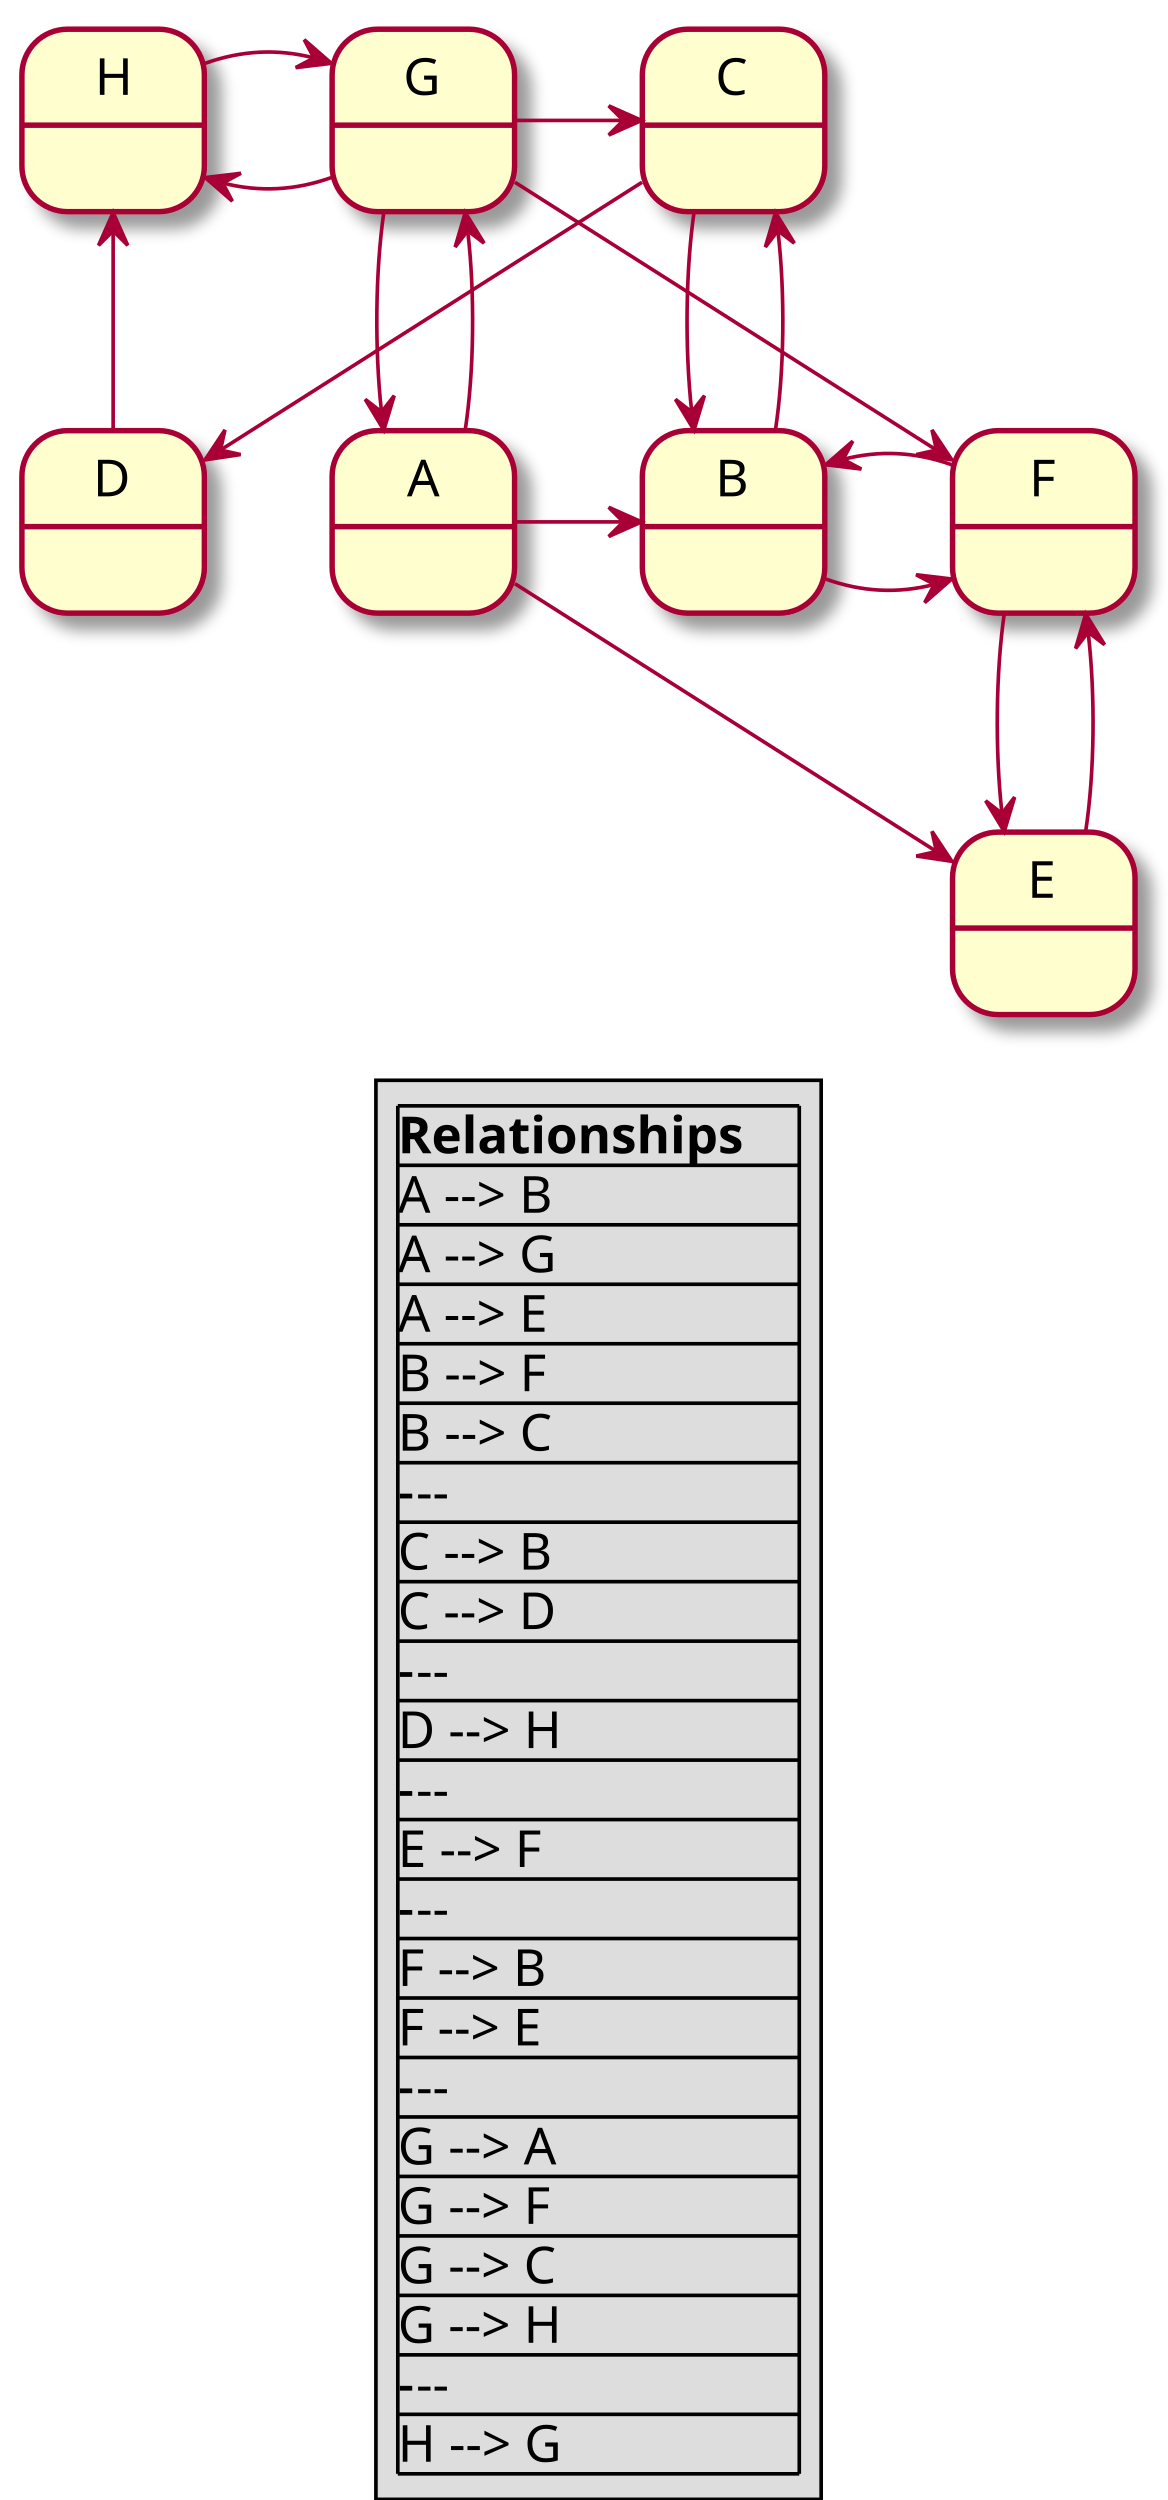
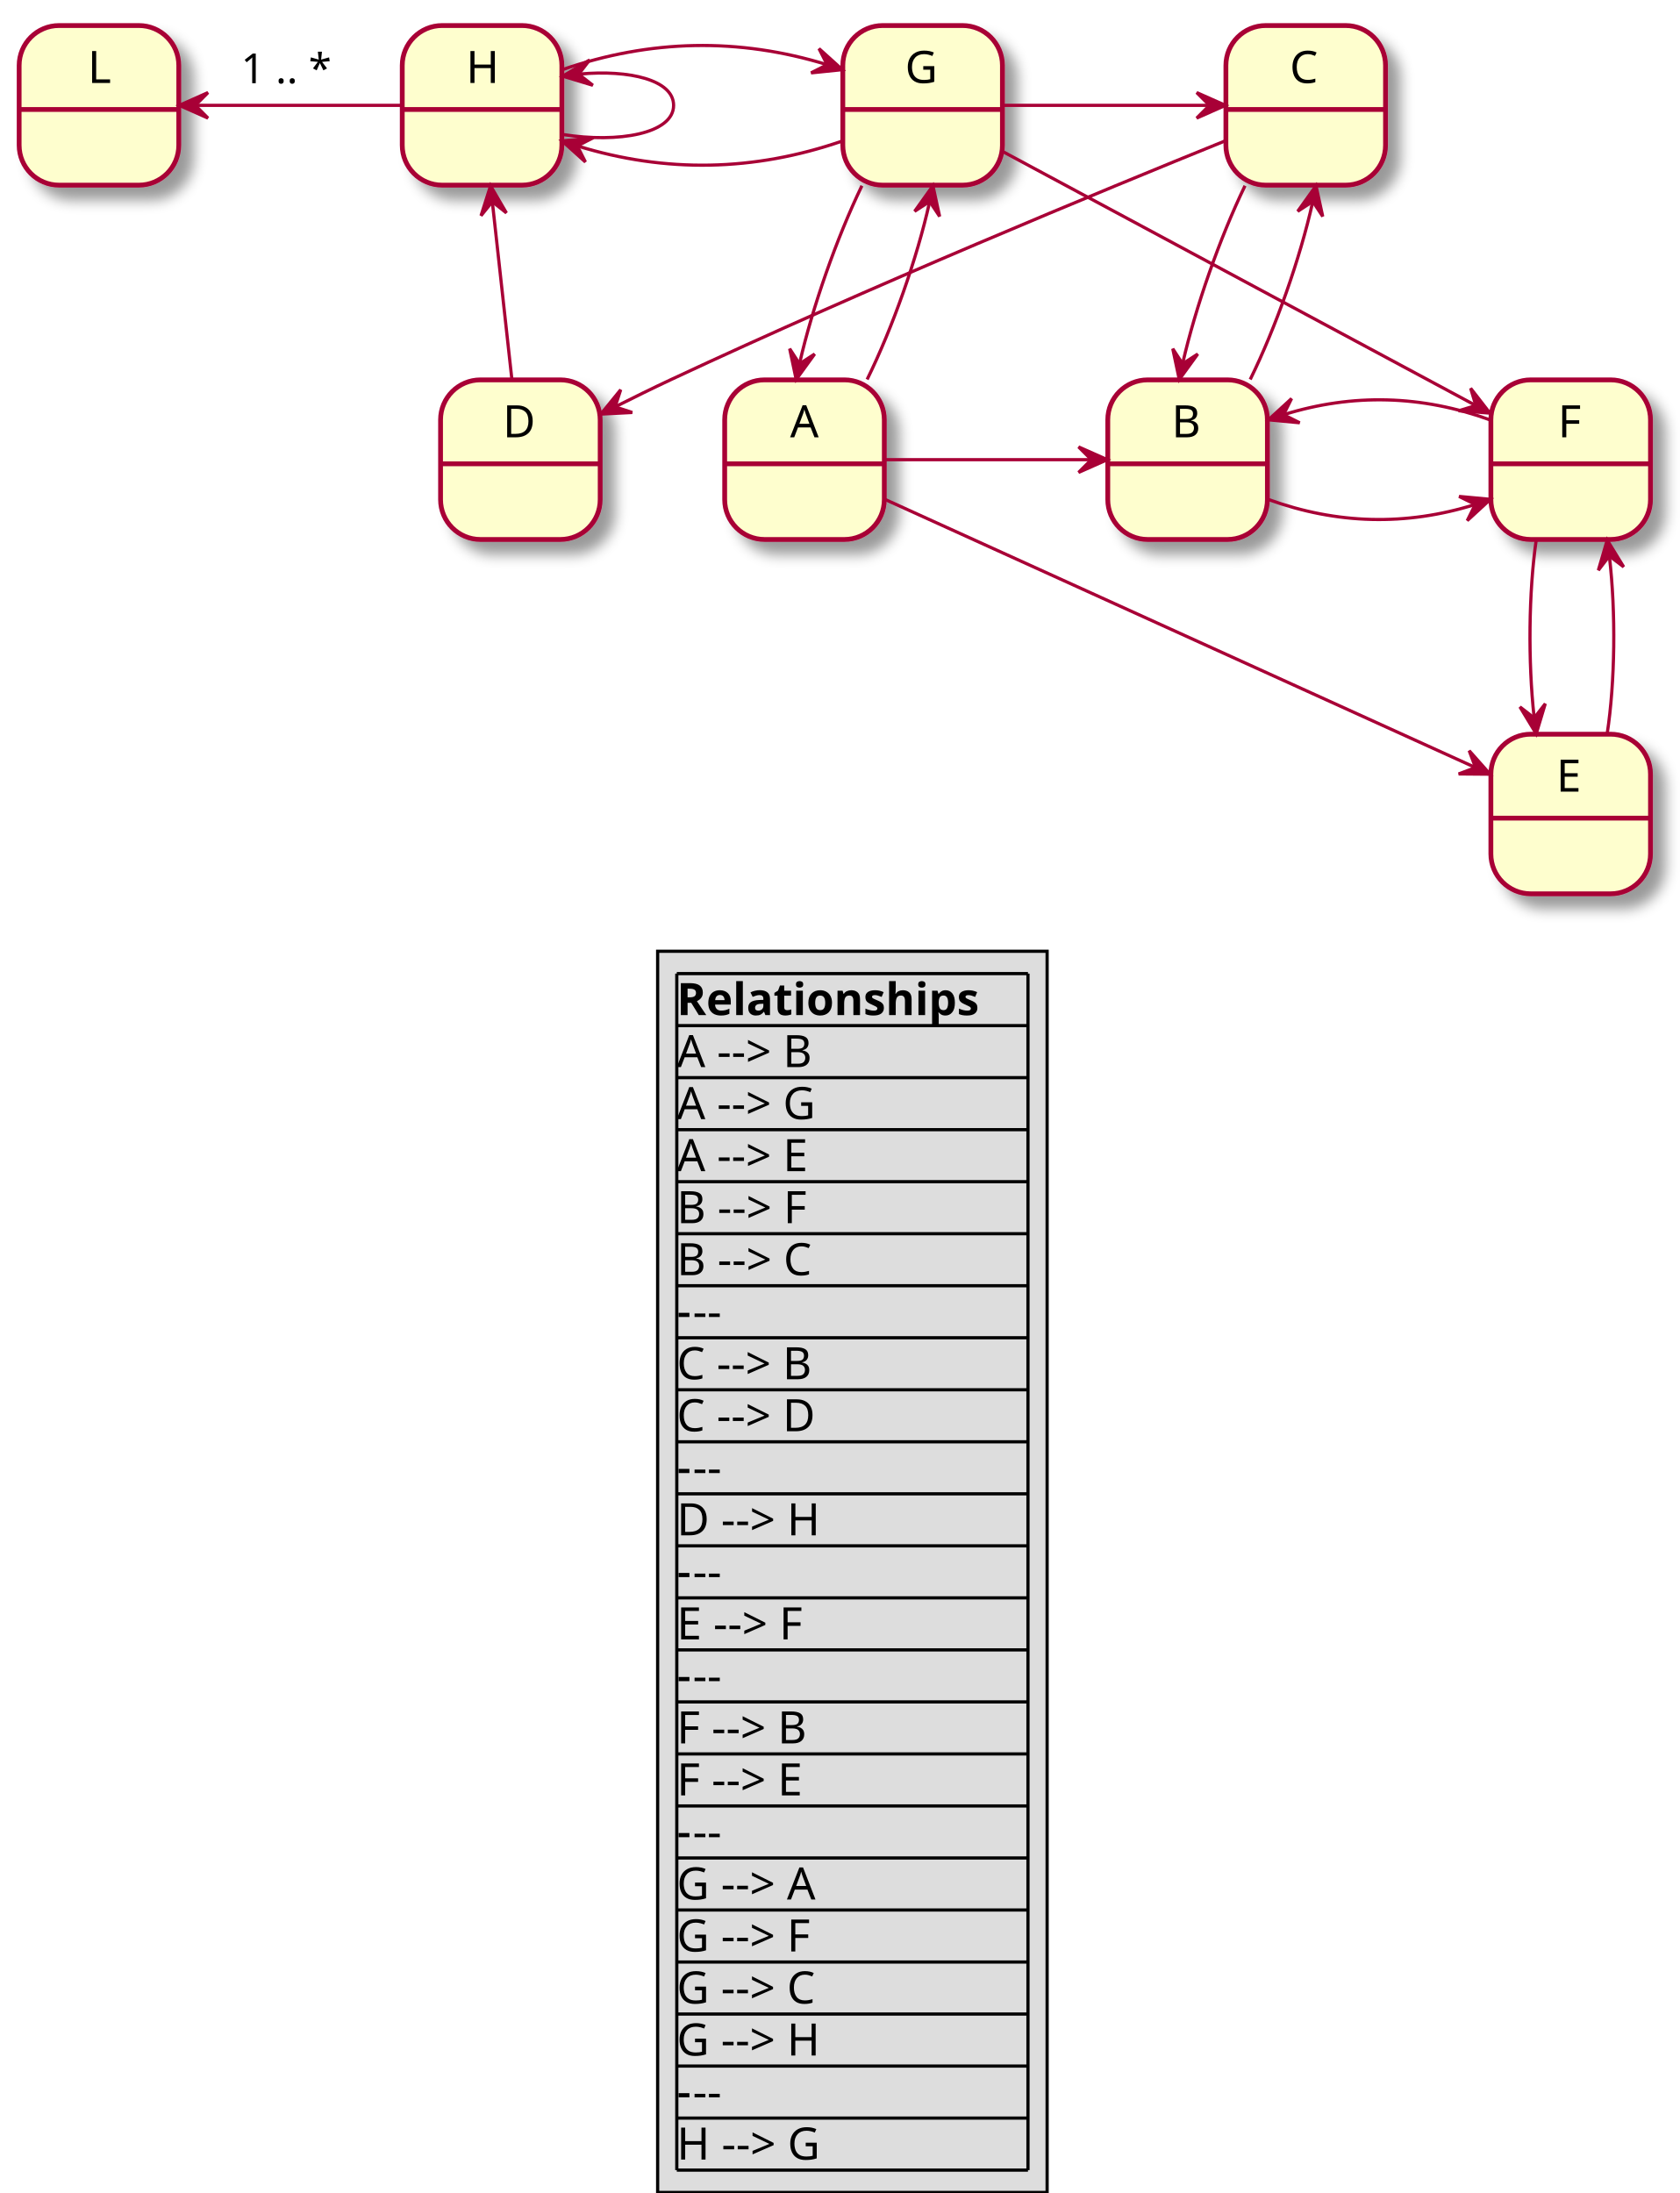
- <svg xmlns="http://www.w3.org/2000/svg" height="685px" style="width:320px;height:685px;" version="1.1" viewBox="0 0 320 685" width="320px">
+ <svg xmlns="http://www.w3.org/2000/svg" height="687px" style="width:526px;height:687px;" version="1.1" viewBox="0 0 526 687" width="526px">
  <defs>
-     <filter height="300%" id="f8ykavu" width="300%" x="-1" y="-1">
+     <filter height="300%" id="fs95ii6" width="300%" x="-1" y="-1">
      <feGaussianBlur result="blurOut" stdDeviation="2.0" />
      <feColorMatrix in="blurOut" result="blurOut2" type="matrix" values="0 0 0 0 0 0 0 0 0 0 0 0 0 0 0 0 0 0 .4 0" />
      <feOffset dx="4.0" dy="4.0" in="blurOut2" result="blurOut3" />
      <feBlend in="SourceGraphic" in2="blurOut3" mode="normal" />
    </filter>
  </defs>
  <g>
-     <rect fill="#FEFECE" filter="url(#f8ykavu)" height="50" rx="12.5" ry="12.5" style="stroke: #A80036; stroke-width: 1.5;" width="50" x="91" y="118" />
-     <line style="stroke: #A80036; stroke-width: 1.5;" x1="91" x2="141" y1="144.297" y2="144.297" />
-     <text fill="#000000" font-family="sans-serif" font-size="14" lengthAdjust="spacingAndGlyphs" textLength="9" x="111.5" y="135.995">A</text>
-     <rect fill="#FEFECE" filter="url(#f8ykavu)" height="50" rx="12.5" ry="12.5" style="stroke: #A80036; stroke-width: 1.5;" width="50" x="176" y="118" />
-     <line style="stroke: #A80036; stroke-width: 1.5;" x1="176" x2="226" y1="144.297" y2="144.297" />
-     <text fill="#000000" font-family="sans-serif" font-size="14" lengthAdjust="spacingAndGlyphs" textLength="10" x="196" y="135.995">B</text>
-     <rect fill="#FEFECE" filter="url(#f8ykavu)" height="50" rx="12.5" ry="12.5" style="stroke: #A80036; stroke-width: 1.5;" width="50" x="176" y="8" />
-     <line style="stroke: #A80036; stroke-width: 1.5;" x1="176" x2="226" y1="34.297" y2="34.297" />
-     <text fill="#000000" font-family="sans-serif" font-size="14" lengthAdjust="spacingAndGlyphs" textLength="10" x="196" y="25.995">C</text>
-     <rect fill="#FEFECE" filter="url(#f8ykavu)" height="50" rx="12.5" ry="12.5" style="stroke: #A80036; stroke-width: 1.5;" width="50" x="6" y="118" />
-     <line style="stroke: #A80036; stroke-width: 1.5;" x1="6" x2="56" y1="144.297" y2="144.297" />
-     <text fill="#000000" font-family="sans-serif" font-size="14" lengthAdjust="spacingAndGlyphs" textLength="11" x="25.5" y="135.995">D</text>
-     <rect fill="#FEFECE" filter="url(#f8ykavu)" height="50" rx="12.5" ry="12.5" style="stroke: #A80036; stroke-width: 1.5;" width="50" x="261" y="228" />
-     <line style="stroke: #A80036; stroke-width: 1.5;" x1="261" x2="311" y1="254.297" y2="254.297" />
-     <text fill="#000000" font-family="sans-serif" font-size="14" lengthAdjust="spacingAndGlyphs" textLength="9" x="281.5" y="245.995">E</text>
-     <rect fill="#FEFECE" filter="url(#f8ykavu)" height="50" rx="12.5" ry="12.5" style="stroke: #A80036; stroke-width: 1.5;" width="50" x="261" y="118" />
-     <line style="stroke: #A80036; stroke-width: 1.5;" x1="261" x2="311" y1="144.297" y2="144.297" />
-     <text fill="#000000" font-family="sans-serif" font-size="14" lengthAdjust="spacingAndGlyphs" textLength="8" x="282" y="135.995">F</text>
-     <rect fill="#FEFECE" filter="url(#f8ykavu)" height="50" rx="12.5" ry="12.5" style="stroke: #A80036; stroke-width: 1.5;" width="50" x="91" y="8" />
-     <line style="stroke: #A80036; stroke-width: 1.5;" x1="91" x2="141" y1="34.297" y2="34.297" />
-     <text fill="#000000" font-family="sans-serif" font-size="14" lengthAdjust="spacingAndGlyphs" textLength="11" x="110.5" y="25.995">G</text>
-     <rect fill="#FEFECE" filter="url(#f8ykavu)" height="50" rx="12.5" ry="12.5" style="stroke: #A80036; stroke-width: 1.5;" width="50" x="6" y="8" />
+     <rect fill="#FEFECE" filter="url(#fs95ii6)" height="50" rx="12.5" ry="12.5" style="stroke: #A80036; stroke-width: 1.5;" width="50" x="227" y="119" />
+     <line style="stroke: #A80036; stroke-width: 1.5;" x1="227" x2="277" y1="145.297" y2="145.297" />
+     <text fill="#000000" font-family="sans-serif" font-size="14" lengthAdjust="spacingAndGlyphs" textLength="9" x="247.5" y="136.995">A</text>
+     <rect fill="#FEFECE" filter="url(#fs95ii6)" height="50" rx="12.5" ry="12.5" style="stroke: #A80036; stroke-width: 1.5;" width="50" x="347" y="119" />
+     <line style="stroke: #A80036; stroke-width: 1.5;" x1="347" x2="397" y1="145.297" y2="145.297" />
+     <text fill="#000000" font-family="sans-serif" font-size="14" lengthAdjust="spacingAndGlyphs" textLength="10" x="367" y="136.995">B</text>
+     <rect fill="#FEFECE" filter="url(#fs95ii6)" height="50" rx="12.5" ry="12.5" style="stroke: #A80036; stroke-width: 1.5;" width="50" x="384" y="8" />
+     <line style="stroke: #A80036; stroke-width: 1.5;" x1="384" x2="434" y1="34.297" y2="34.297" />
+     <text fill="#000000" font-family="sans-serif" font-size="14" lengthAdjust="spacingAndGlyphs" textLength="10" x="404" y="25.995">C</text>
+     <rect fill="#FEFECE" filter="url(#fs95ii6)" height="50" rx="12.5" ry="12.5" style="stroke: #A80036; stroke-width: 1.5;" width="50" x="138" y="119" />
+     <line style="stroke: #A80036; stroke-width: 1.5;" x1="138" x2="188" y1="145.297" y2="145.297" />
+     <text fill="#000000" font-family="sans-serif" font-size="14" lengthAdjust="spacingAndGlyphs" textLength="11" x="157.5" y="136.995">D</text>
+     <rect fill="#FEFECE" filter="url(#fs95ii6)" height="50" rx="12.5" ry="12.5" style="stroke: #A80036; stroke-width: 1.5;" width="50" x="467" y="230" />
+     <line style="stroke: #A80036; stroke-width: 1.5;" x1="467" x2="517" y1="256.297" y2="256.297" />
+     <text fill="#000000" font-family="sans-serif" font-size="14" lengthAdjust="spacingAndGlyphs" textLength="9" x="487.5" y="247.995">E</text>
+     <rect fill="#FEFECE" filter="url(#fs95ii6)" height="50" rx="12.5" ry="12.5" style="stroke: #A80036; stroke-width: 1.5;" width="50" x="467" y="119" />
+     <line style="stroke: #A80036; stroke-width: 1.5;" x1="467" x2="517" y1="145.297" y2="145.297" />
+     <text fill="#000000" font-family="sans-serif" font-size="14" lengthAdjust="spacingAndGlyphs" textLength="8" x="488" y="136.995">F</text>
+     <rect fill="#FEFECE" filter="url(#fs95ii6)" height="50" rx="12.5" ry="12.5" style="stroke: #A80036; stroke-width: 1.5;" width="50" x="264" y="8" />
+     <line style="stroke: #A80036; stroke-width: 1.5;" x1="264" x2="314" y1="34.297" y2="34.297" />
+     <text fill="#000000" font-family="sans-serif" font-size="14" lengthAdjust="spacingAndGlyphs" textLength="11" x="283.5" y="25.995">G</text>
+     <rect fill="#FEFECE" filter="url(#fs95ii6)" height="50" rx="12.5" ry="12.5" style="stroke: #A80036; stroke-width: 1.5;" width="50" x="126" y="8" />
+     <line style="stroke: #A80036; stroke-width: 1.5;" x1="126" x2="176" y1="34.297" y2="34.297" />
+     <text fill="#000000" font-family="sans-serif" font-size="14" lengthAdjust="spacingAndGlyphs" textLength="10" x="146" y="25.995">H</text>
+     <rect fill="#FEFECE" filter="url(#fs95ii6)" height="50" rx="12.5" ry="12.5" style="stroke: #A80036; stroke-width: 1.5;" width="50" x="6" y="8" />
    <line style="stroke: #A80036; stroke-width: 1.5;" x1="6" x2="56" y1="34.297" y2="34.297" />
-     <text fill="#000000" font-family="sans-serif" font-size="14" lengthAdjust="spacingAndGlyphs" textLength="10" x="26" y="25.995">H</text>
-     <path d="M141.234,143 C151.042,143 160.85,143 170.658,143 " fill="none" style="stroke: #A80036; stroke-width: 1.0;" />
-     <polygon fill="#A80036" points="175.786,143,166.786,139,170.786,143,166.786,147,175.786,143" style="stroke: #A80036; stroke-width: 1.0;" />
-     <path d="M127.469,117.844 C129.919,101.742 130.153,80.479 128.168,63.395 " fill="none" style="stroke: #A80036; stroke-width: 1.0;" />
-     <polygon fill="#A80036" points="127.481,58.237,124.707,67.687,128.143,63.193,132.637,66.629,127.481,58.237" style="stroke: #A80036; stroke-width: 1.0;" />
-     <path d="M105.157,58.237 C102.849,74.357 102.636,95.621 104.517,112.691 " fill="none" style="stroke: #A80036; stroke-width: 1.0;" />
-     <polygon fill="#A80036" points="105.168,117.844,108.011,108.414,104.543,112.883,100.074,109.415,105.168,117.844" style="stroke: #A80036; stroke-width: 1.0;" />
-     <path d="M141.084,159.936 C171.844,179.478 223.904,212.551 256.539,233.283 " fill="none" style="stroke: #A80036; stroke-width: 1.0;" />
-     <polygon fill="#A80036" points="260.813,235.999,255.362,227.796,256.593,233.317,251.071,234.549,260.813,235.999" style="stroke: #A80036; stroke-width: 1.0;" />
-     <path d="M226.234,158.656 C236.132,162.203 246.03,162.7 255.928,160.147 " fill="none" style="stroke: #A80036; stroke-width: 1.0;" />
-     <polygon fill="#A80036" points="260.786,158.648,251.007,157.477,256.008,160.121,253.364,165.122,260.786,158.648" style="stroke: #A80036; stroke-width: 1.0;" />
-     <path d="M260.786,127.352 C250.889,123.8 240.991,123.298 231.093,125.848 " fill="none" style="stroke: #A80036; stroke-width: 1.0;" />
-     <polygon fill="#A80036" points="226.234,127.344,236.013,128.518,231.013,125.873,233.658,120.873,226.234,127.344" style="stroke: #A80036; stroke-width: 1.0;" />
-     <path d="M212.469,117.844 C214.919,101.742 215.153,80.479 213.168,63.395 " fill="none" style="stroke: #A80036; stroke-width: 1.0;" />
-     <polygon fill="#A80036" points="212.481,58.237,209.707,67.687,213.143,63.193,217.637,66.629,212.481,58.237" style="stroke: #A80036; stroke-width: 1.0;" />
-     <path d="M190.157,58.237 C187.849,74.357 187.636,95.621 189.517,112.691 " fill="none" style="stroke: #A80036; stroke-width: 1.0;" />
-     <polygon fill="#A80036" points="190.168,117.844,193.01,108.414,189.542,112.883,185.073,109.415,190.168,117.844" style="stroke: #A80036; stroke-width: 1.0;" />
-     <path d="M175.916,49.936 C145.156,69.478 93.096,102.551 60.462,123.283 " fill="none" style="stroke: #A80036; stroke-width: 1.0;" />
-     <polygon fill="#A80036" points="56.187,125.999,65.928,124.549,60.407,123.318,61.638,117.796,56.187,125.999" style="stroke: #A80036; stroke-width: 1.0;" />
-     <path d="M31,117.844 C31,101.742 31,80.479 31,63.395 " fill="none" style="stroke: #A80036; stroke-width: 1.0;" />
-     <polygon fill="#A80036" points="31,58.237,27,67.237,31,63.237,35,67.237,31,58.237" style="stroke: #A80036; stroke-width: 1.0;" />
-     <path d="M297.469,227.844 C299.919,211.742 300.153,190.478 298.168,173.395 " fill="none" style="stroke: #A80036; stroke-width: 1.0;" />
-     <polygon fill="#A80036" points="297.481,168.237,294.707,177.687,298.142,173.193,302.637,176.629,297.481,168.237" style="stroke: #A80036; stroke-width: 1.0;" />
-     <path d="M275.157,168.237 C272.849,184.357 272.636,205.621 274.517,222.691 " fill="none" style="stroke: #A80036; stroke-width: 1.0;" />
-     <polygon fill="#A80036" points="275.168,227.844,278.008,218.413,274.541,222.883,270.071,219.416,275.168,227.844" style="stroke: #A80036; stroke-width: 1.0;" />
-     <path d="M141.084,49.936 C171.844,69.478 223.904,102.551 256.539,123.283 " fill="none" style="stroke: #A80036; stroke-width: 1.0;" />
-     <polygon fill="#A80036" points="260.813,125.999,255.362,117.796,256.593,123.317,251.072,124.548,260.813,125.999" style="stroke: #A80036; stroke-width: 1.0;" />
-     <path d="M141.234,33 C151.042,33 160.85,33 170.658,33 " fill="none" style="stroke: #A80036; stroke-width: 1.0;" />
-     <polygon fill="#A80036" points="175.786,33,166.786,29,170.786,33,166.786,37,175.786,33" style="stroke: #A80036; stroke-width: 1.0;" />
-     <path d="M61.093,50.152 C70.991,52.702 80.889,52.2 90.786,48.648 " fill="none" style="stroke: #A80036; stroke-width: 1.0;" />
-     <polygon fill="#A80036" points="56.234,48.656,63.658,55.128,61.013,50.128,66.013,47.483,56.234,48.656" style="stroke: #A80036; stroke-width: 1.0;" />
-     <path d="M56.234,17.344 C66.132,13.797 76.03,13.3 85.927,15.853 " fill="none" style="stroke: #A80036; stroke-width: 1.0;" />
-     <polygon fill="#A80036" points="90.786,17.352,83.365,10.877,86.009,15.878,81.007,18.521,90.786,17.352" style="stroke: #A80036; stroke-width: 1.0;" />
-     <polygon fill="#DDDDDD" points="103,296,103,684.828,225,684.828,225,296,103,296" style="stroke: #000000; stroke-width: 1.0;" />
-     <text fill="#000000" font-family="sans-serif" font-size="14" font-weight="bold" lengthAdjust="spacingAndGlyphs" textLength="105" x="109" y="315.995">Relationships</text>
-     <text fill="#000000" font-family="sans-serif" font-size="14" lengthAdjust="spacingAndGlyphs" textLength="49" x="109" y="332.292">A --&gt; B</text>
-     <text fill="#000000" font-family="sans-serif" font-size="14" lengthAdjust="spacingAndGlyphs" textLength="50" x="109" y="348.589">A --&gt; G</text>
-     <text fill="#000000" font-family="sans-serif" font-size="14" lengthAdjust="spacingAndGlyphs" textLength="48" x="109" y="364.886">A --&gt; E</text>
-     <text fill="#000000" font-family="sans-serif" font-size="14" lengthAdjust="spacingAndGlyphs" textLength="48" x="109" y="381.183">B --&gt; F</text>
-     <text fill="#000000" font-family="sans-serif" font-size="14" lengthAdjust="spacingAndGlyphs" textLength="50" x="109" y="397.479">B --&gt; C</text>
-     <text fill="#000000" font-family="sans-serif" font-size="14" lengthAdjust="spacingAndGlyphs" text-decoration="line-through" textLength="5" x="109" y="413.776">-</text>
-     <text fill="#000000" font-family="sans-serif" font-size="14" lengthAdjust="spacingAndGlyphs" textLength="10" x="114" y="413.776">--</text>
-     <text fill="#000000" font-family="sans-serif" font-size="14" lengthAdjust="spacingAndGlyphs" textLength="50" x="109" y="430.073">C --&gt; B</text>
-     <text fill="#000000" font-family="sans-serif" font-size="14" lengthAdjust="spacingAndGlyphs" textLength="51" x="109" y="446.37">C --&gt; D</text>
-     <text fill="#000000" font-family="sans-serif" font-size="14" lengthAdjust="spacingAndGlyphs" text-decoration="line-through" textLength="5" x="109" y="462.667">-</text>
-     <text fill="#000000" font-family="sans-serif" font-size="14" lengthAdjust="spacingAndGlyphs" textLength="10" x="114" y="462.667">--</text>
-     <text fill="#000000" font-family="sans-serif" font-size="14" lengthAdjust="spacingAndGlyphs" textLength="51" x="109" y="478.964">D --&gt; H</text>
-     <text fill="#000000" font-family="sans-serif" font-size="14" lengthAdjust="spacingAndGlyphs" text-decoration="line-through" textLength="5" x="109" y="495.261">-</text>
-     <text fill="#000000" font-family="sans-serif" font-size="14" lengthAdjust="spacingAndGlyphs" textLength="10" x="114" y="495.261">--</text>
-     <text fill="#000000" font-family="sans-serif" font-size="14" lengthAdjust="spacingAndGlyphs" textLength="47" x="109" y="511.558">E --&gt; F</text>
-     <text fill="#000000" font-family="sans-serif" font-size="14" lengthAdjust="spacingAndGlyphs" text-decoration="line-through" textLength="5" x="109" y="527.855">-</text>
-     <text fill="#000000" font-family="sans-serif" font-size="14" lengthAdjust="spacingAndGlyphs" textLength="10" x="114" y="527.855">--</text>
-     <text fill="#000000" font-family="sans-serif" font-size="14" lengthAdjust="spacingAndGlyphs" textLength="48" x="109" y="544.151">F --&gt; B</text>
-     <text fill="#000000" font-family="sans-serif" font-size="14" lengthAdjust="spacingAndGlyphs" textLength="47" x="109" y="560.448">F --&gt; E</text>
-     <text fill="#000000" font-family="sans-serif" font-size="14" lengthAdjust="spacingAndGlyphs" text-decoration="line-through" textLength="5" x="109" y="576.745">-</text>
-     <text fill="#000000" font-family="sans-serif" font-size="14" lengthAdjust="spacingAndGlyphs" textLength="10" x="114" y="576.745">--</text>
-     <text fill="#000000" font-family="sans-serif" font-size="14" lengthAdjust="spacingAndGlyphs" textLength="50" x="109" y="593.042">G --&gt; A</text>
-     <text fill="#000000" font-family="sans-serif" font-size="14" lengthAdjust="spacingAndGlyphs" textLength="49" x="109" y="609.339">G --&gt; F</text>
-     <text fill="#000000" font-family="sans-serif" font-size="14" lengthAdjust="spacingAndGlyphs" textLength="51" x="109" y="625.636">G --&gt; C</text>
-     <text fill="#000000" font-family="sans-serif" font-size="14" lengthAdjust="spacingAndGlyphs" textLength="51" x="109" y="641.933">G --&gt; H</text>
-     <text fill="#000000" font-family="sans-serif" font-size="14" lengthAdjust="spacingAndGlyphs" text-decoration="line-through" textLength="5" x="109" y="658.23">-</text>
-     <text fill="#000000" font-family="sans-serif" font-size="14" lengthAdjust="spacingAndGlyphs" textLength="10" x="114" y="658.23">--</text>
-     <text fill="#000000" font-family="sans-serif" font-size="14" lengthAdjust="spacingAndGlyphs" textLength="51" x="109" y="674.526">H --&gt; G</text>
-     <line style="stroke: #000000; stroke-width: 1.0;" x1="109" x2="219" y1="303" y2="303" />
-     <line style="stroke: #000000; stroke-width: 1.0;" x1="109" x2="219" y1="319.297" y2="319.297" />
-     <line style="stroke: #000000; stroke-width: 1.0;" x1="109" x2="219" y1="335.594" y2="335.594" />
-     <line style="stroke: #000000; stroke-width: 1.0;" x1="109" x2="219" y1="351.891" y2="351.891" />
-     <line style="stroke: #000000; stroke-width: 1.0;" x1="109" x2="219" y1="368.188" y2="368.188" />
-     <line style="stroke: #000000; stroke-width: 1.0;" x1="109" x2="219" y1="384.484" y2="384.484" />
-     <line style="stroke: #000000; stroke-width: 1.0;" x1="109" x2="219" y1="400.781" y2="400.781" />
-     <line style="stroke: #000000; stroke-width: 1.0;" x1="109" x2="219" y1="417.078" y2="417.078" />
-     <line style="stroke: #000000; stroke-width: 1.0;" x1="109" x2="219" y1="433.375" y2="433.375" />
-     <line style="stroke: #000000; stroke-width: 1.0;" x1="109" x2="219" y1="449.672" y2="449.672" />
-     <line style="stroke: #000000; stroke-width: 1.0;" x1="109" x2="219" y1="465.969" y2="465.969" />
-     <line style="stroke: #000000; stroke-width: 1.0;" x1="109" x2="219" y1="482.266" y2="482.266" />
-     <line style="stroke: #000000; stroke-width: 1.0;" x1="109" x2="219" y1="498.562" y2="498.562" />
-     <line style="stroke: #000000; stroke-width: 1.0;" x1="109" x2="219" y1="514.859" y2="514.859" />
-     <line style="stroke: #000000; stroke-width: 1.0;" x1="109" x2="219" y1="531.156" y2="531.156" />
-     <line style="stroke: #000000; stroke-width: 1.0;" x1="109" x2="219" y1="547.453" y2="547.453" />
-     <line style="stroke: #000000; stroke-width: 1.0;" x1="109" x2="219" y1="563.75" y2="563.75" />
-     <line style="stroke: #000000; stroke-width: 1.0;" x1="109" x2="219" y1="580.047" y2="580.047" />
-     <line style="stroke: #000000; stroke-width: 1.0;" x1="109" x2="219" y1="596.344" y2="596.344" />
-     <line style="stroke: #000000; stroke-width: 1.0;" x1="109" x2="219" y1="612.641" y2="612.641" />
-     <line style="stroke: #000000; stroke-width: 1.0;" x1="109" x2="219" y1="628.938" y2="628.938" />
-     <line style="stroke: #000000; stroke-width: 1.0;" x1="109" x2="219" y1="645.234" y2="645.234" />
-     <line style="stroke: #000000; stroke-width: 1.0;" x1="109" x2="219" y1="661.531" y2="661.531" />
-     <line style="stroke: #000000; stroke-width: 1.0;" x1="109" x2="219" y1="677.828" y2="677.828" />
-     <line style="stroke: #000000; stroke-width: 1.0;" x1="109" x2="109" y1="303" y2="677.828" />
-     <line style="stroke: #000000; stroke-width: 1.0;" x1="219" x2="219" y1="303" y2="677.828" />
+     <text fill="#000000" font-family="sans-serif" font-size="14" lengthAdjust="spacingAndGlyphs" textLength="7" x="27.5" y="25.995">L</text>
+     <path d="M277.312,144 C298.771,144 320.229,144 341.688,144 " fill="none" style="stroke: #A80036; stroke-width: 1.0;" />
+     <polygon fill="#A80036" points="346.849,144,337.849,140,341.849,144,337.849,148,346.849,144" style="stroke: #A80036; stroke-width: 1.0;" />
+     <path d="M271.618,118.877 C279.668,102.522 287.277,80.804 291.15,63.432 " fill="none" style="stroke: #A80036; stroke-width: 1.0;" />
+     <polygon fill="#A80036" points="292.229,58.191,286.496,66.199,291.22,63.088,294.331,67.813,292.229,58.191" style="stroke: #A80036; stroke-width: 1.0;" />
+     <path d="M269.984,58.191 C262.074,74.56 254.483,96.279 250.508,113.64 " fill="none" style="stroke: #A80036; stroke-width: 1.0;" />
+     <polygon fill="#A80036" points="249.394,118.877,255.18,110.907,250.435,113.987,247.356,109.241,249.394,118.877" style="stroke: #A80036; stroke-width: 1.0;" />
+     <path d="M277.231,156.459 C321.794,176.698 414.231,218.68 461.989,240.37 " fill="none" style="stroke: #A80036; stroke-width: 1.0;" />
+     <polygon fill="#A80036" points="466.747,242.531,460.208,235.166,462.195,240.463,456.899,242.45,466.747,242.531" style="stroke: #A80036; stroke-width: 1.0;" />
+     <path d="M397.312,156.483 C418.861,164.269 440.41,164.8 461.959,158.075 " fill="none" style="stroke: #A80036; stroke-width: 1.0;" />
+     <polygon fill="#A80036" points="466.849,156.425,457.043,155.513,462.111,158.024,459.6,163.093,466.849,156.425" style="stroke: #A80036; stroke-width: 1.0;" />
+     <path d="M466.849,131.575 C445.3,123.753 423.751,123.186 402.202,129.875 " fill="none" style="stroke: #A80036; stroke-width: 1.0;" />
+     <polygon fill="#A80036" points="397.312,131.517,407.117,132.442,402.051,129.924,404.569,124.859,397.312,131.517" style="stroke: #A80036; stroke-width: 1.0;" />
+     <path d="M391.618,118.877 C399.668,102.522 407.277,80.804 411.15,63.432 " fill="none" style="stroke: #A80036; stroke-width: 1.0;" />
+     <polygon fill="#A80036" points="412.229,58.191,406.496,66.199,411.22,63.088,414.331,67.813,412.229,58.191" style="stroke: #A80036; stroke-width: 1.0;" />
+     <path d="M389.984,58.191 C382.074,74.56 374.483,96.279 370.508,113.64 " fill="none" style="stroke: #A80036; stroke-width: 1.0;" />
+     <polygon fill="#A80036" points="369.394,118.877,375.18,110.907,370.435,113.987,367.356,109.241,369.394,118.877" style="stroke: #A80036; stroke-width: 1.0;" />
+     <path d="M383.939,44.06 C345.971,59.445 271.753,90.086 210,119 C204.425,121.61 198.539,124.504 192.889,127.351 " fill="none" style="stroke: #A80036; stroke-width: 1.0;" />
+     <polygon fill="#A80036" points="188.211,129.726,198.047,129.22,192.67,127.463,194.426,122.086,188.211,129.726" style="stroke: #A80036; stroke-width: 1.0;" />
+     <path d="M160.344,118.877 C158.544,102.522 156.153,80.804 154.24,63.432 " fill="none" style="stroke: #A80036; stroke-width: 1.0;" />
+     <polygon fill="#A80036" points="153.663,58.191,150.672,67.575,154.21,63.161,158.624,66.699,153.663,58.191" style="stroke: #A80036; stroke-width: 1.0;" />
+     <path d="M503.43,229.877 C505.928,213.522 506.165,191.804 504.141,174.432 " fill="none" style="stroke: #A80036; stroke-width: 1.0;" />
+     <polygon fill="#A80036" points="503.44,169.191,500.666,178.641,504.101,174.147,508.596,177.583,503.44,169.191" style="stroke: #A80036; stroke-width: 1.0;" />
+     <path d="M481.195,169.191 C478.842,185.56 478.624,207.279 480.542,224.64 " fill="none" style="stroke: #A80036; stroke-width: 1.0;" />
+     <polygon fill="#A80036" points="481.205,229.877,484.042,220.446,480.576,224.917,476.105,221.451,481.205,229.877" style="stroke: #A80036; stroke-width: 1.0;" />
+     <path d="M314.3,47.585 C351.782,67.711 421.938,105.38 461.972,126.877 " fill="none" style="stroke: #A80036; stroke-width: 1.0;" />
+     <polygon fill="#A80036" points="466.701,129.416,460.665,121.633,462.296,127.05,456.88,128.681,466.701,129.416" style="stroke: #A80036; stroke-width: 1.0;" />
+     <path d="M314.312,33 C335.771,33 357.229,33 378.688,33 " fill="none" style="stroke: #A80036; stroke-width: 1.0;" />
+     <polygon fill="#A80036" points="383.849,33,374.849,29,378.849,33,374.849,37,383.849,33" style="stroke: #A80036; stroke-width: 1.0;" />
+     <path d="M180.867,45.719 C208.53,54.245 236.192,53.731 263.855,44.176 " fill="none" style="stroke: #A80036; stroke-width: 1.0;" />
+     <polygon fill="#A80036" points="176.066,44.149,183.375,50.751,180.818,45.705,185.864,43.148,176.066,44.149" style="stroke: #A80036; stroke-width: 1.0;" />
+     <path d="M176.066,21.851 C203.729,12.279 231.391,11.747 259.054,20.257 " fill="none" style="stroke: #A80036; stroke-width: 1.0;" />
+     <polygon fill="#A80036" points="263.855,21.824,256.542,15.227,259.102,20.271,254.058,22.831,263.855,21.824" style="stroke: #A80036; stroke-width: 1.0;" />
+     <path d="M181.582,23.2 C197.095,21.774 211,25.04 211,33 C211,41.859 193.773,44.905 176.278,42.136 " fill="none" style="stroke: #A80036; stroke-width: 1.0;" />
+     <polygon fill="#A80036" points="176.278,23.864,185.705,26.717,181.239,23.244,184.712,18.779,176.278,23.864" style="stroke: #A80036; stroke-width: 1.0;" />
+     <path d="M61.354,33 C81.3,33 107.085,33 125.877,33 " fill="none" style="stroke: #A80036; stroke-width: 1.0;" />
+     <polygon fill="#A80036" points="56.156,33,65.156,37,61.156,33,65.156,29,56.156,33" style="stroke: #A80036; stroke-width: 1.0;" />
+     <text fill="#000000" font-family="sans-serif" font-size="13" lengthAdjust="spacingAndGlyphs" textLength="31" x="75.5" y="26.067">1 .. *</text>
+     <polygon fill="#DDDDDD" points="206,298,206,686.828,328,686.828,328,298,206,298" style="stroke: #000000; stroke-width: 1.0;" />
+     <text fill="#000000" font-family="sans-serif" font-size="14" font-weight="bold" lengthAdjust="spacingAndGlyphs" textLength="105" x="212" y="317.995">Relationships</text>
+     <text fill="#000000" font-family="sans-serif" font-size="14" lengthAdjust="spacingAndGlyphs" textLength="49" x="212" y="334.292">A --&gt; B</text>
+     <text fill="#000000" font-family="sans-serif" font-size="14" lengthAdjust="spacingAndGlyphs" textLength="50" x="212" y="350.589">A --&gt; G</text>
+     <text fill="#000000" font-family="sans-serif" font-size="14" lengthAdjust="spacingAndGlyphs" textLength="48" x="212" y="366.886">A --&gt; E</text>
+     <text fill="#000000" font-family="sans-serif" font-size="14" lengthAdjust="spacingAndGlyphs" textLength="48" x="212" y="383.183">B --&gt; F</text>
+     <text fill="#000000" font-family="sans-serif" font-size="14" lengthAdjust="spacingAndGlyphs" textLength="50" x="212" y="399.479">B --&gt; C</text>
+     <text fill="#000000" font-family="sans-serif" font-size="14" lengthAdjust="spacingAndGlyphs" text-decoration="line-through" textLength="5" x="212" y="415.776">-</text>
+     <text fill="#000000" font-family="sans-serif" font-size="14" lengthAdjust="spacingAndGlyphs" textLength="10" x="217" y="415.776">--</text>
+     <text fill="#000000" font-family="sans-serif" font-size="14" lengthAdjust="spacingAndGlyphs" textLength="50" x="212" y="432.073">C --&gt; B</text>
+     <text fill="#000000" font-family="sans-serif" font-size="14" lengthAdjust="spacingAndGlyphs" textLength="51" x="212" y="448.37">C --&gt; D</text>
+     <text fill="#000000" font-family="sans-serif" font-size="14" lengthAdjust="spacingAndGlyphs" text-decoration="line-through" textLength="5" x="212" y="464.667">-</text>
+     <text fill="#000000" font-family="sans-serif" font-size="14" lengthAdjust="spacingAndGlyphs" textLength="10" x="217" y="464.667">--</text>
+     <text fill="#000000" font-family="sans-serif" font-size="14" lengthAdjust="spacingAndGlyphs" textLength="51" x="212" y="480.964">D --&gt; H</text>
+     <text fill="#000000" font-family="sans-serif" font-size="14" lengthAdjust="spacingAndGlyphs" text-decoration="line-through" textLength="5" x="212" y="497.261">-</text>
+     <text fill="#000000" font-family="sans-serif" font-size="14" lengthAdjust="spacingAndGlyphs" textLength="10" x="217" y="497.261">--</text>
+     <text fill="#000000" font-family="sans-serif" font-size="14" lengthAdjust="spacingAndGlyphs" textLength="47" x="212" y="513.558">E --&gt; F</text>
+     <text fill="#000000" font-family="sans-serif" font-size="14" lengthAdjust="spacingAndGlyphs" text-decoration="line-through" textLength="5" x="212" y="529.855">-</text>
+     <text fill="#000000" font-family="sans-serif" font-size="14" lengthAdjust="spacingAndGlyphs" textLength="10" x="217" y="529.855">--</text>
+     <text fill="#000000" font-family="sans-serif" font-size="14" lengthAdjust="spacingAndGlyphs" textLength="48" x="212" y="546.151">F --&gt; B</text>
+     <text fill="#000000" font-family="sans-serif" font-size="14" lengthAdjust="spacingAndGlyphs" textLength="47" x="212" y="562.448">F --&gt; E</text>
+     <text fill="#000000" font-family="sans-serif" font-size="14" lengthAdjust="spacingAndGlyphs" text-decoration="line-through" textLength="5" x="212" y="578.745">-</text>
+     <text fill="#000000" font-family="sans-serif" font-size="14" lengthAdjust="spacingAndGlyphs" textLength="10" x="217" y="578.745">--</text>
+     <text fill="#000000" font-family="sans-serif" font-size="14" lengthAdjust="spacingAndGlyphs" textLength="50" x="212" y="595.042">G --&gt; A</text>
+     <text fill="#000000" font-family="sans-serif" font-size="14" lengthAdjust="spacingAndGlyphs" textLength="49" x="212" y="611.339">G --&gt; F</text>
+     <text fill="#000000" font-family="sans-serif" font-size="14" lengthAdjust="spacingAndGlyphs" textLength="51" x="212" y="627.636">G --&gt; C</text>
+     <text fill="#000000" font-family="sans-serif" font-size="14" lengthAdjust="spacingAndGlyphs" textLength="51" x="212" y="643.933">G --&gt; H</text>
+     <text fill="#000000" font-family="sans-serif" font-size="14" lengthAdjust="spacingAndGlyphs" text-decoration="line-through" textLength="5" x="212" y="660.23">-</text>
+     <text fill="#000000" font-family="sans-serif" font-size="14" lengthAdjust="spacingAndGlyphs" textLength="10" x="217" y="660.23">--</text>
+     <text fill="#000000" font-family="sans-serif" font-size="14" lengthAdjust="spacingAndGlyphs" textLength="51" x="212" y="676.526">H --&gt; G</text>
+     <line style="stroke: #000000; stroke-width: 1.0;" x1="212" x2="322" y1="305" y2="305" />
+     <line style="stroke: #000000; stroke-width: 1.0;" x1="212" x2="322" y1="321.297" y2="321.297" />
+     <line style="stroke: #000000; stroke-width: 1.0;" x1="212" x2="322" y1="337.594" y2="337.594" />
+     <line style="stroke: #000000; stroke-width: 1.0;" x1="212" x2="322" y1="353.891" y2="353.891" />
+     <line style="stroke: #000000; stroke-width: 1.0;" x1="212" x2="322" y1="370.188" y2="370.188" />
+     <line style="stroke: #000000; stroke-width: 1.0;" x1="212" x2="322" y1="386.484" y2="386.484" />
+     <line style="stroke: #000000; stroke-width: 1.0;" x1="212" x2="322" y1="402.781" y2="402.781" />
+     <line style="stroke: #000000; stroke-width: 1.0;" x1="212" x2="322" y1="419.078" y2="419.078" />
+     <line style="stroke: #000000; stroke-width: 1.0;" x1="212" x2="322" y1="435.375" y2="435.375" />
+     <line style="stroke: #000000; stroke-width: 1.0;" x1="212" x2="322" y1="451.672" y2="451.672" />
+     <line style="stroke: #000000; stroke-width: 1.0;" x1="212" x2="322" y1="467.969" y2="467.969" />
+     <line style="stroke: #000000; stroke-width: 1.0;" x1="212" x2="322" y1="484.266" y2="484.266" />
+     <line style="stroke: #000000; stroke-width: 1.0;" x1="212" x2="322" y1="500.562" y2="500.562" />
+     <line style="stroke: #000000; stroke-width: 1.0;" x1="212" x2="322" y1="516.859" y2="516.859" />
+     <line style="stroke: #000000; stroke-width: 1.0;" x1="212" x2="322" y1="533.156" y2="533.156" />
+     <line style="stroke: #000000; stroke-width: 1.0;" x1="212" x2="322" y1="549.453" y2="549.453" />
+     <line style="stroke: #000000; stroke-width: 1.0;" x1="212" x2="322" y1="565.75" y2="565.75" />
+     <line style="stroke: #000000; stroke-width: 1.0;" x1="212" x2="322" y1="582.047" y2="582.047" />
+     <line style="stroke: #000000; stroke-width: 1.0;" x1="212" x2="322" y1="598.344" y2="598.344" />
+     <line style="stroke: #000000; stroke-width: 1.0;" x1="212" x2="322" y1="614.641" y2="614.641" />
+     <line style="stroke: #000000; stroke-width: 1.0;" x1="212" x2="322" y1="630.938" y2="630.938" />
+     <line style="stroke: #000000; stroke-width: 1.0;" x1="212" x2="322" y1="647.234" y2="647.234" />
+     <line style="stroke: #000000; stroke-width: 1.0;" x1="212" x2="322" y1="663.531" y2="663.531" />
+     <line style="stroke: #000000; stroke-width: 1.0;" x1="212" x2="322" y1="679.828" y2="679.828" />
+     <line style="stroke: #000000; stroke-width: 1.0;" x1="212" x2="212" y1="305" y2="679.828" />
+     <line style="stroke: #000000; stroke-width: 1.0;" x1="322" x2="322" y1="305" y2="679.828" />
  </g>
</svg>
